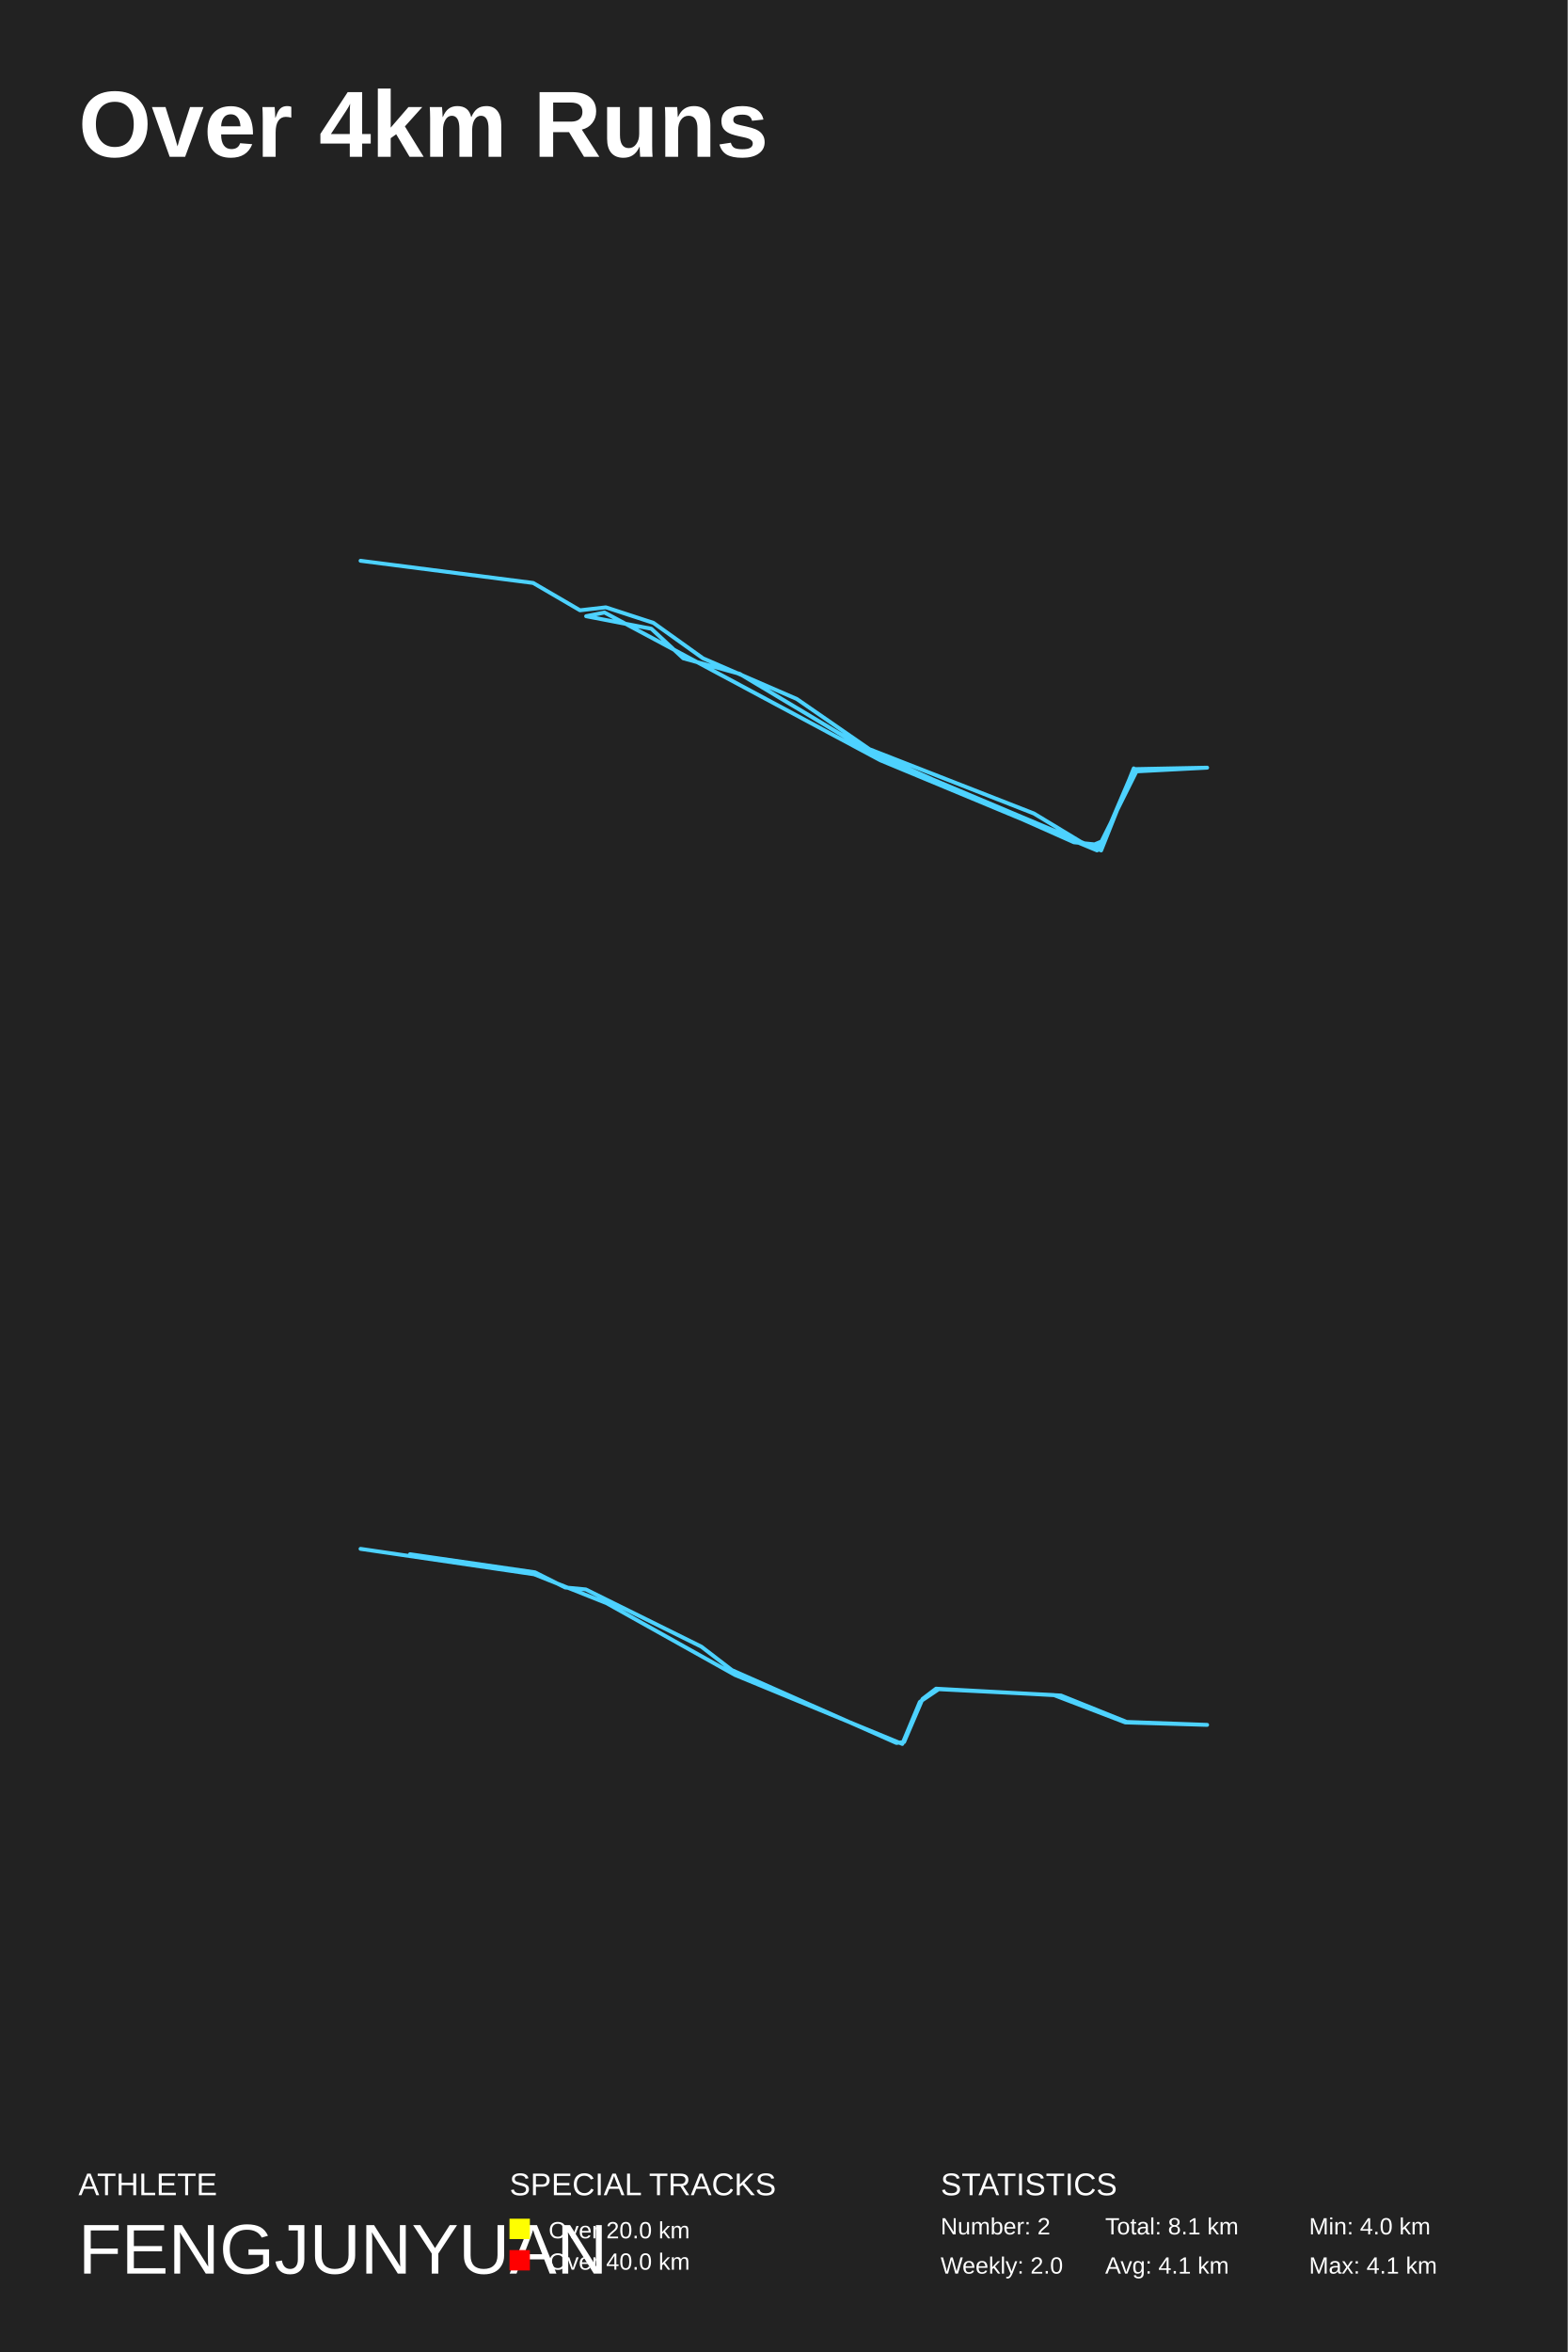
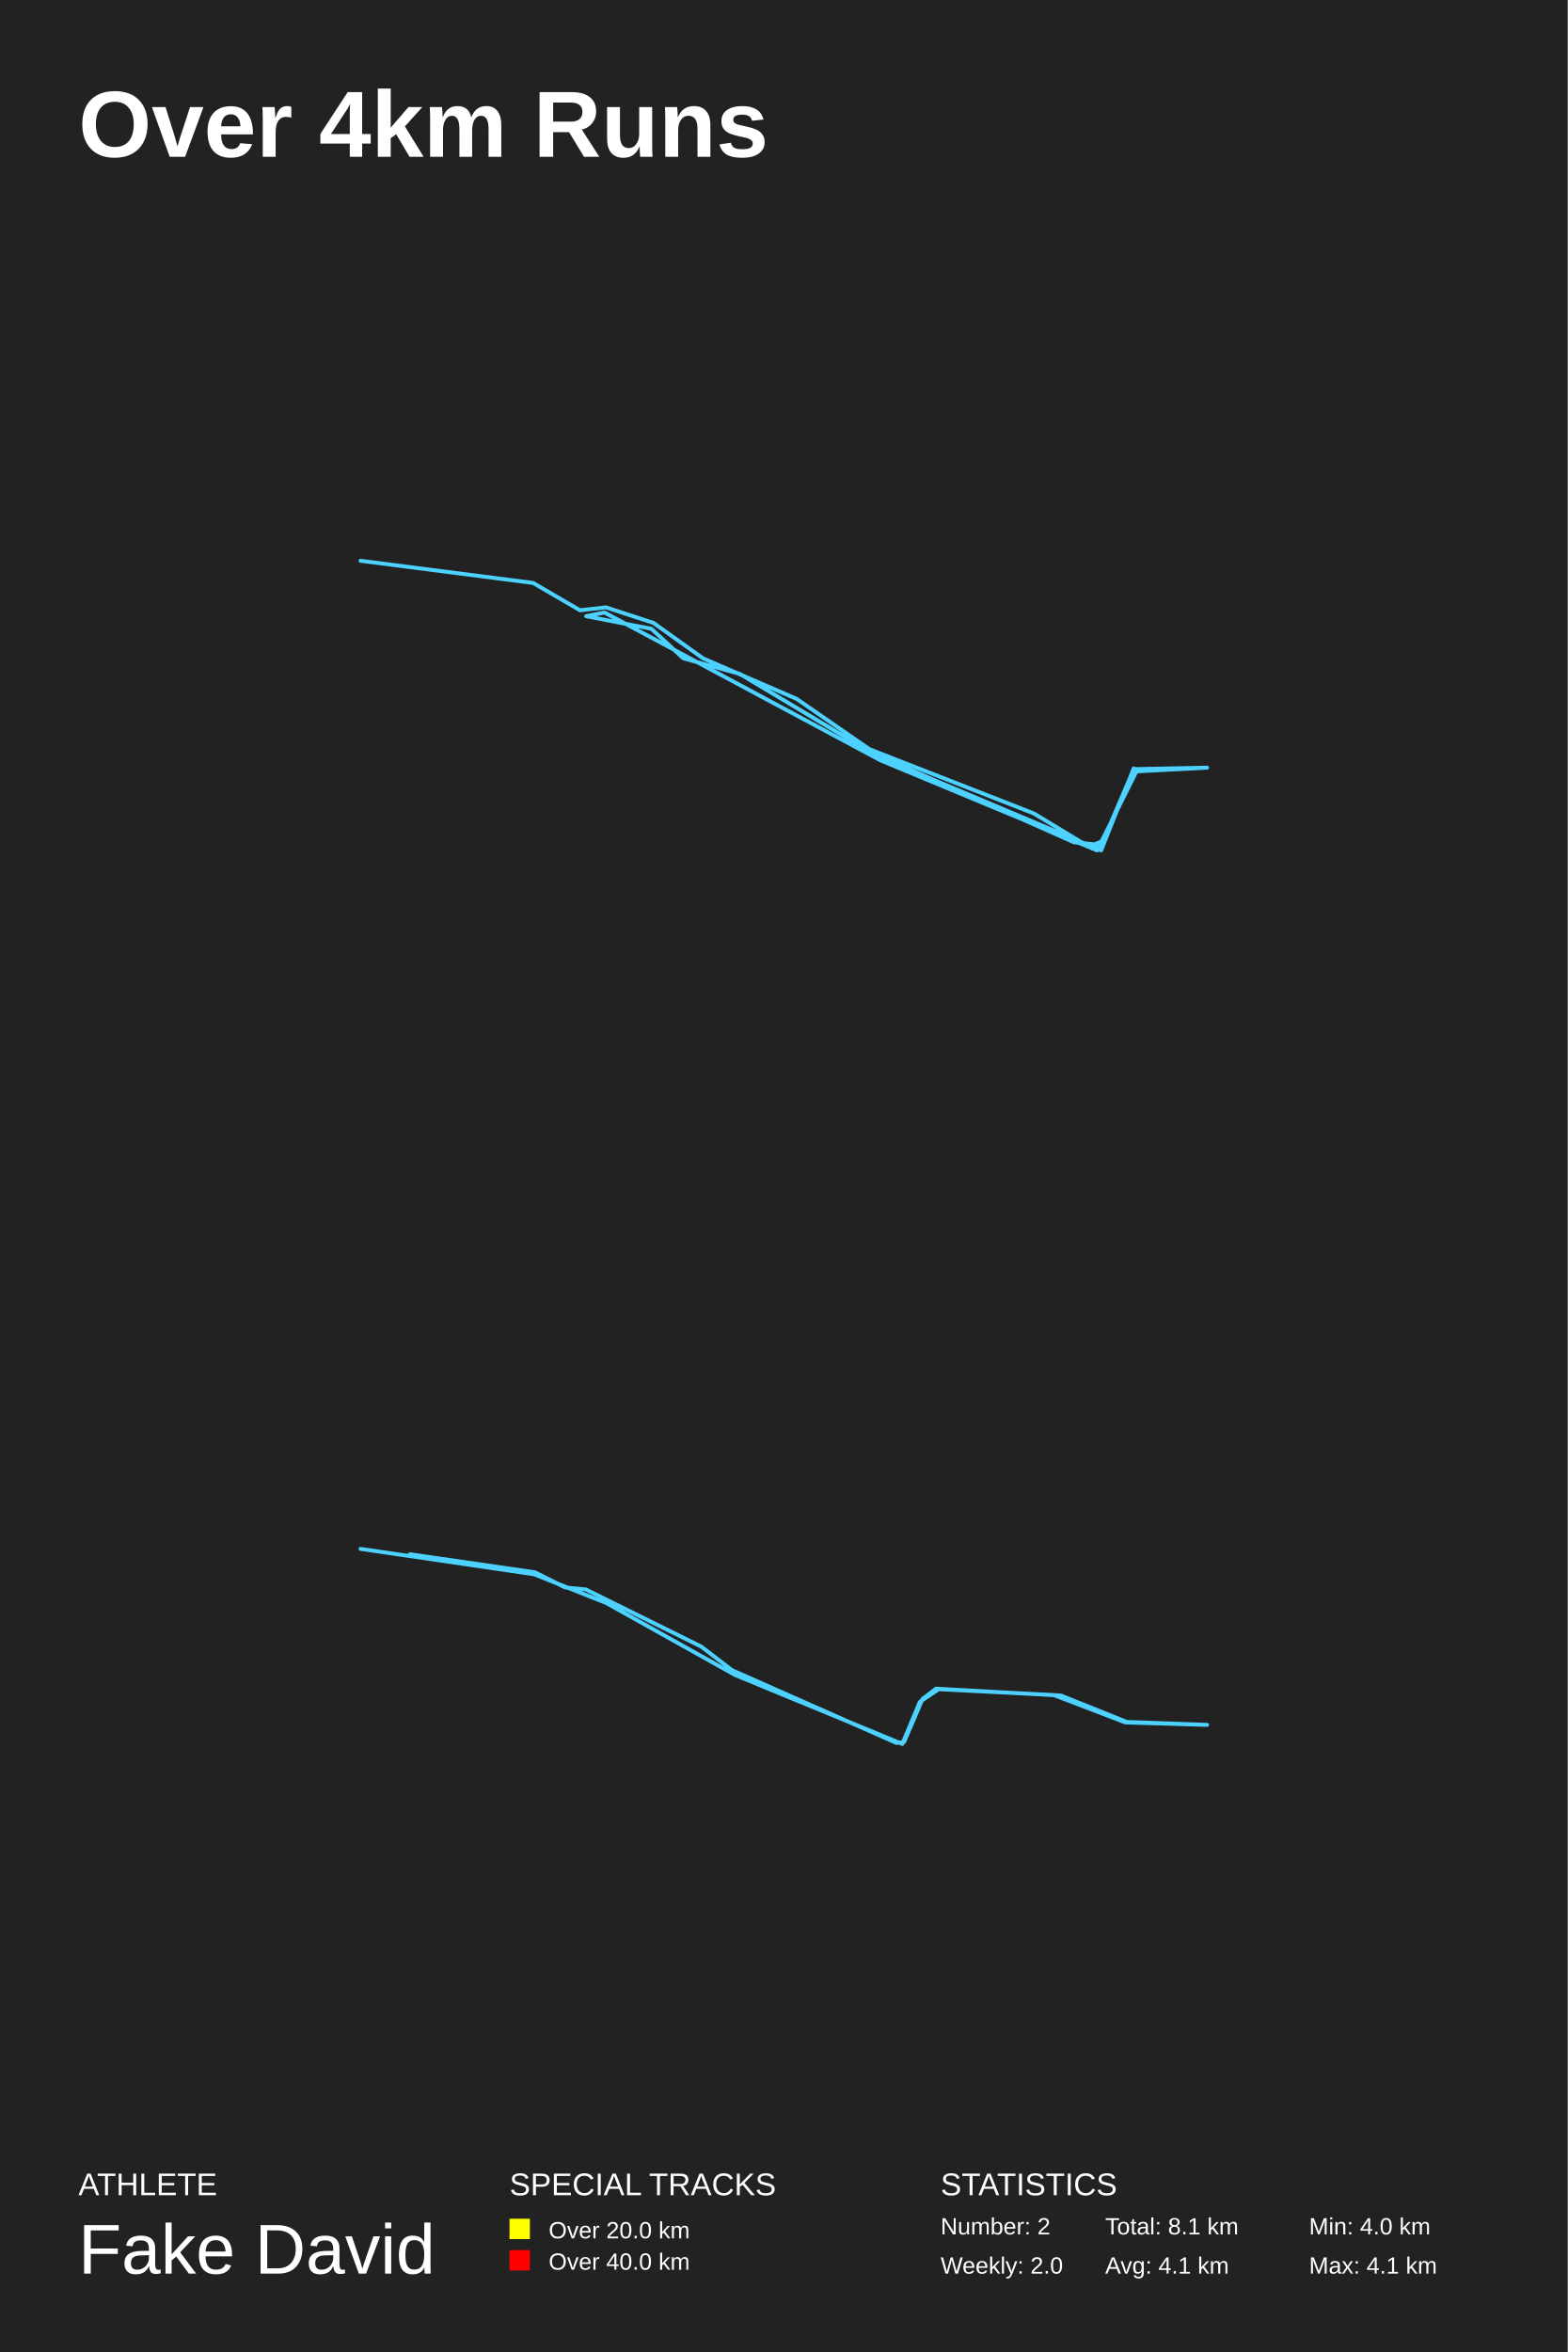
<svg xmlns="http://www.w3.org/2000/svg" baseProfile="full" height="300mm" version="1.1" viewBox="0,0,200,300" width="200mm">
  <defs />
  <rect fill="#222222" height="300" width="200" x="0" y="0" />
  <text fill="#FFFFFF" style="font-size:12px; font-family:Arial; font-weight:bold;" x="10" y="20">Over 4km Runs</text>
  <text fill="#FFFFFF" style="font-size:4px; font-family:Arial" x="10" y="280">ATHLETE</text>
-   <text fill="#FFFFFF" style="font-size:9px; font-family:Arial" x="10" y="290">FENGJUNYUAN</text>
+   <text fill="#FFFFFF" style="font-size:9px; font-family:Arial" x="10" y="290">Fake David</text>
  <text fill="#FFFFFF" style="font-size:4px; font-family:Arial" x="65" y="280">SPECIAL TRACKS</text>
  <rect fill="yellow" height="2.6" width="2.6" x="65" y="283" />
  <text fill="#FFFFFF" style="font-size:3px; font-family:Arial" x="70" y="285.5">Over 20.0 km</text>
  <rect fill="red" height="2.6" width="2.6" x="65" y="287" />
  <text fill="#FFFFFF" style="font-size:3px; font-family:Arial" x="70" y="289.5">Over 40.0 km</text>
  <text fill="#FFFFFF" style="font-size:4px; font-family:Arial" x="120" y="280">STATISTICS</text>
  <text fill="#FFFFFF" style="font-size:3px; font-family:Arial" x="120" y="285">Number: 2</text>
  <text fill="#FFFFFF" style="font-size:3px; font-family:Arial" x="120" y="290">Weekly: 2.0</text>
  <text fill="#FFFFFF" style="font-size:3px; font-family:Arial" x="141" y="285">Total: 8.1 km</text>
  <text fill="#FFFFFF" style="font-size:3px; font-family:Arial" x="141" y="290">Avg: 4.1 km</text>
  <text fill="#FFFFFF" style="font-size:3px; font-family:Arial" x="167" y="285">Min: 4.0 km</text>
  <text fill="#FFFFFF" style="font-size:3px; font-family:Arial" x="167" y="290">Max: 4.1 km</text>
  <polyline fill="none" points="46.0,71.528 68.016,74.356 73.997,77.843 77.291,77.466 83.358,79.445 89.685,83.969 101.647,89.152 110.921,95.561 131.897,103.76 138.918,108.001 140.738,107.247 144.639,98.105 154.0,97.917 144.986,98.388 139.958,108.472 112.308,96.974 77.117,78.125 74.777,78.597 83.098,80.199 87.172,83.969 94.366,85.948 110.748,95.749 137.011,107.435 140.738,107.812 144.639,98.011 140.478,108.472 112.742,96.786" stroke="#4DD2FF" stroke-linecap="round" stroke-linejoin="round" stroke-width="0.5" />
  <polyline fill="none" points="52.309,198.245 68.254,200.552 72.097,202.485 74.735,202.735 89.475,210.031 93.375,213.025 114.367,222.317 115.343,222.192 117.694,216.704 119.415,215.394 135.36,216.267 143.733,219.635 154.0,220.009 143.561,219.697 134.442,216.205 119.759,215.457 117.35,217.078 115.113,222.441 93.777,213.648 77.373,204.481 68.139,200.802 46.0,197.559" stroke="#4DD2FF" stroke-linecap="round" stroke-linejoin="round" stroke-width="0.5" />
</svg>
